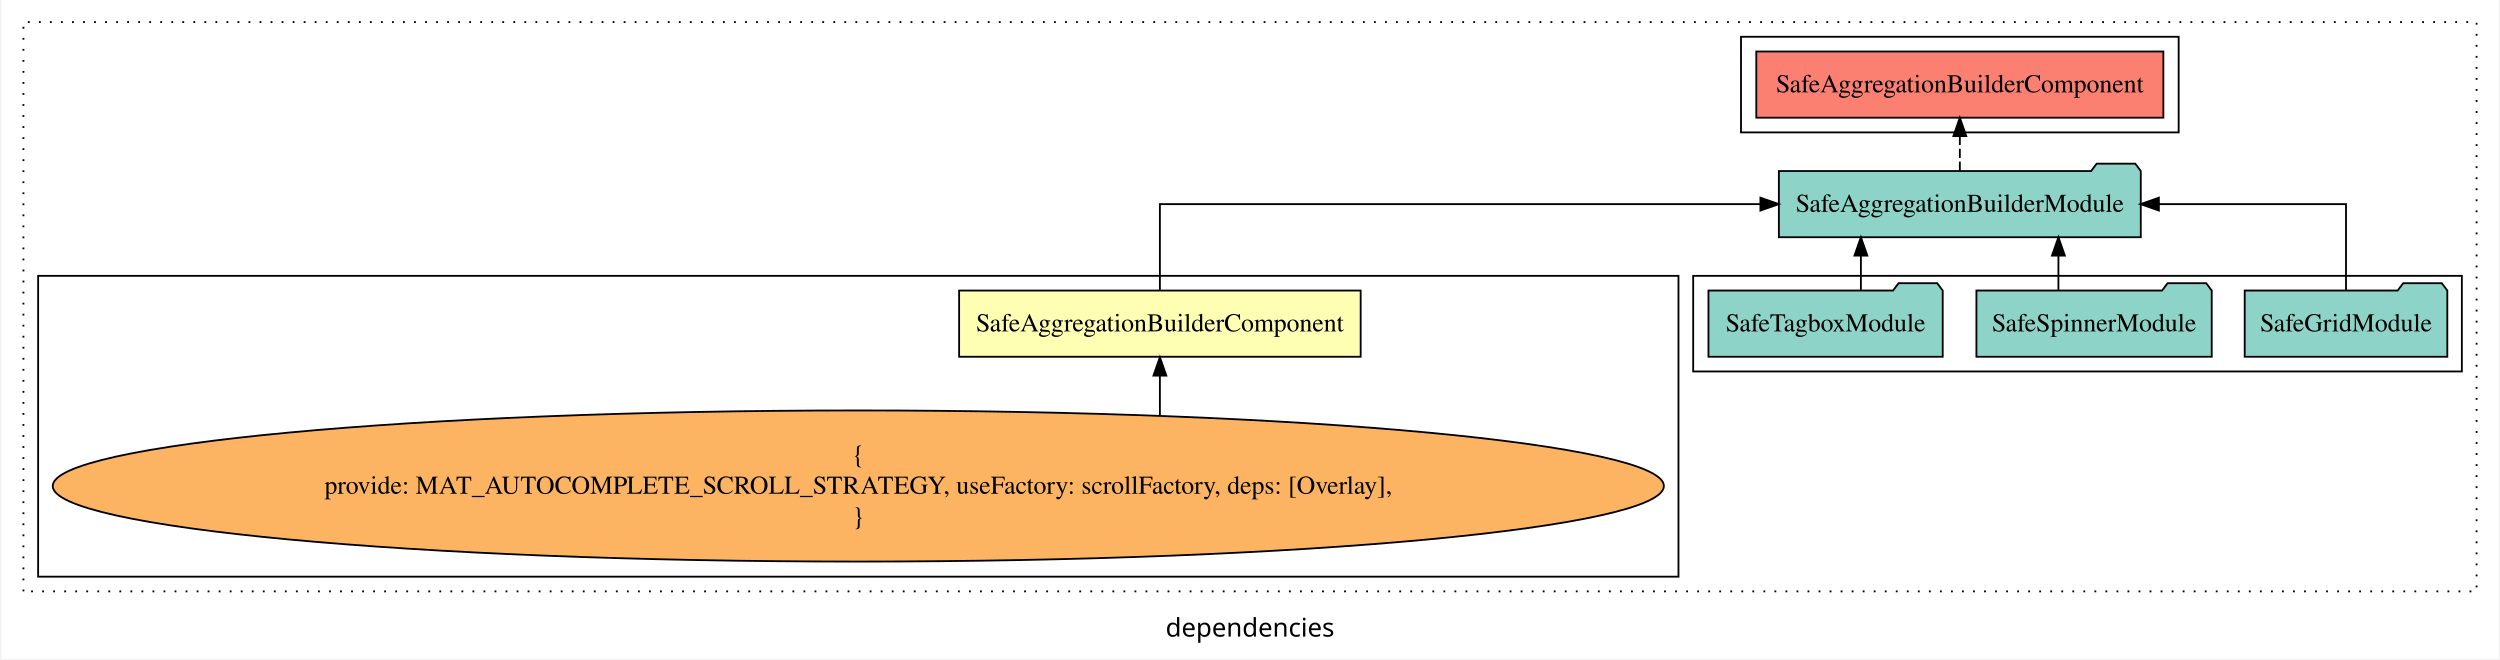
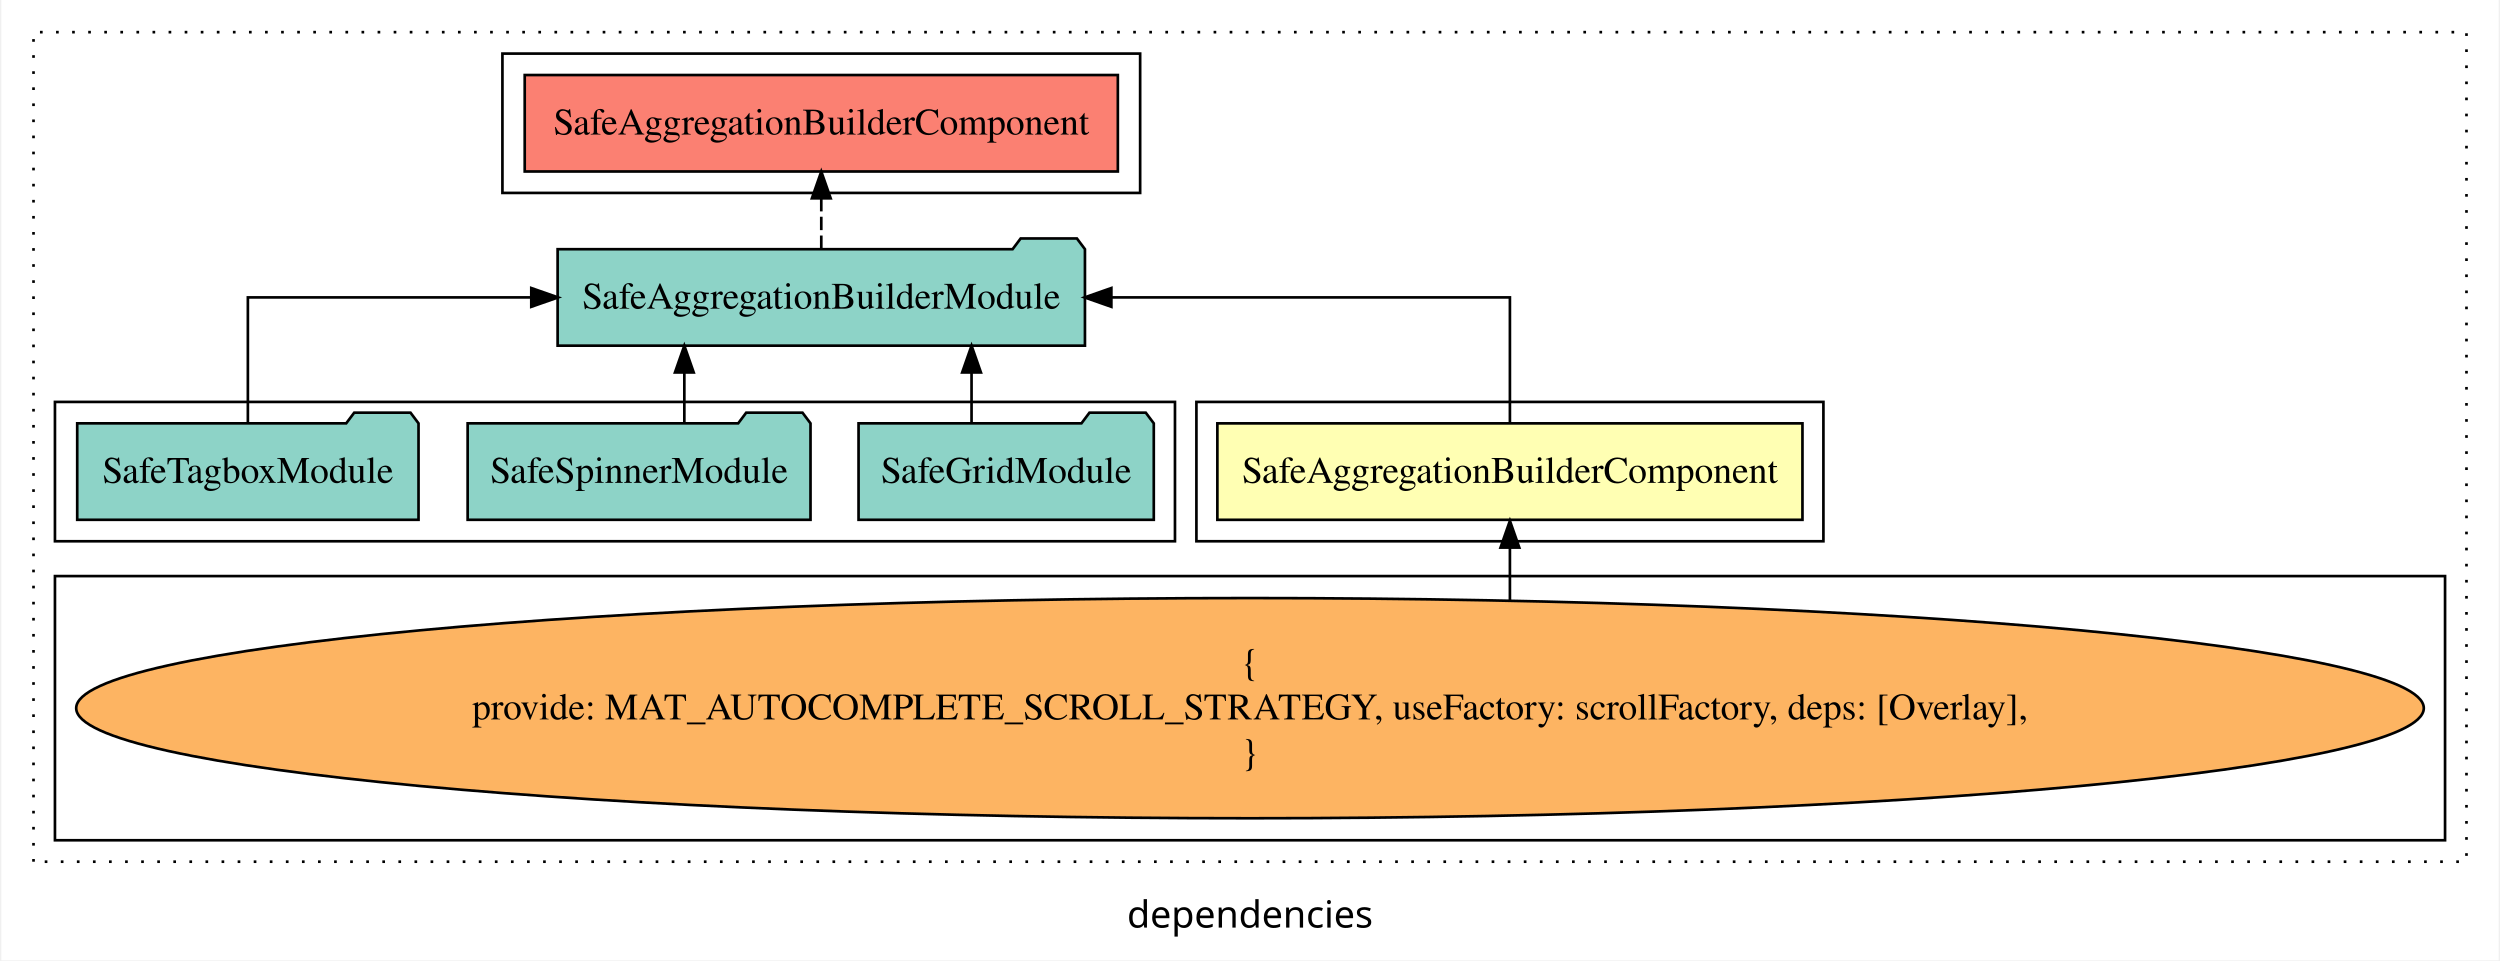
- <svg xmlns="http://www.w3.org/2000/svg" width="1358pt" height="358pt" viewBox="0.00 0.00 1358.00 358.39">
+ <svg xmlns="http://www.w3.org/2000/svg" width="932pt" height="358pt" viewBox="0.00 0.00 932.00 358.39">
  <g id="graph0" class="graph" transform="scale(1 1) rotate(0) translate(4 354.39)">
-     <polygon fill="white" stroke="transparent" points="-4,4 -4,-354.39 1354,-354.39 1354,4 -4,4" />
-     <text text-anchor="middle" x="675" y="-8.2" font-family="sans-serif" font-size="14.00">dependencies</text>
+     <polygon fill="white" stroke="transparent" points="-4,4 -4,-354.39 928,-354.39 928,4 -4,4" />
+     <text text-anchor="middle" x="462" y="-8.2" font-family="sans-serif" font-size="14.00">dependencies</text>
    <g id="clust1" class="cluster">
-       <polygon fill="none" stroke="black" stroke-dasharray="1,5" points="8,-32.8 8,-342.39 1342,-342.39 1342,-32.8 8,-32.8" />
+       <polygon fill="none" stroke="black" stroke-dasharray="1,5" points="8,-32.8 8,-342.39 916,-342.39 916,-32.8 8,-32.8" />
+     </g>
+     <g id="clust2" class="cluster">
+       <polygon fill="none" stroke="black" points="442,-152.39 442,-204.39 676,-204.39 676,-152.39 442,-152.39" />
+     </g>
+     <g id="clust5" class="cluster">
+       <polygon fill="none" stroke="black" points="183,-282.39 183,-334.39 421,-334.39 421,-282.39 183,-282.39" />
+     </g>
+     <g id="clust3" class="cluster">
+       <polygon fill="none" stroke="black" points="16,-40.8 16,-139.39 908,-139.39 908,-40.8 16,-40.8" />
    </g>
    <g id="clust4" class="cluster">
-       <polygon fill="none" stroke="black" points="916,-152.39 916,-204.39 1334,-204.39 1334,-152.39 916,-152.39" />
-     </g>
-     <g id="clust5" class="cluster">
-       <polygon fill="none" stroke="black" points="942,-282.39 942,-334.39 1180,-334.39 1180,-282.39 942,-282.39" />
-     </g>
-     <g id="clust3" class="cluster">
-       <polygon fill="none" stroke="black" points="16,-40.8 16,-204.39 908,-204.39 908,-40.8 16,-40.8" />
+       <polygon fill="none" stroke="black" points="16,-152.39 16,-204.39 434,-204.39 434,-152.39 16,-152.39" />
    </g>
    <g id="node1" class="node">
-       <polygon fill="#ffffb3" stroke="black" points="735.18,-196.39 516.82,-196.39 516.82,-160.39 735.18,-160.39 735.18,-196.39" />
-       <text text-anchor="middle" x="626" y="-174.19" font-family="Times,serif" font-size="14.00">SafeAggregationBuilderComponent</text>
+       <polygon fill="#ffffb3" stroke="black" points="668.18,-196.39 449.82,-196.39 449.82,-160.39 668.18,-160.39 668.18,-196.39" />
+       <text text-anchor="middle" x="559" y="-174.19" font-family="Times,serif" font-size="14.00">SafeAggregationBuilderComponent</text>
    </g>
    <g id="node2" class="node">
-       <polygon fill="#8dd3c7" stroke="black" points="1159.4,-261.39 1156.4,-265.39 1135.4,-265.39 1132.4,-261.39 962.6,-261.39 962.6,-225.39 1159.4,-225.39 1159.4,-261.39" />
-       <text text-anchor="middle" x="1061" y="-239.19" font-family="Times,serif" font-size="14.00">SafeAggregationBuilderModule</text>
+       <polygon fill="#8dd3c7" stroke="black" points="400.4,-261.39 397.4,-265.39 376.4,-265.39 373.4,-261.39 203.6,-261.39 203.6,-225.39 400.4,-225.39 400.4,-261.39" />
+       <text text-anchor="middle" x="302" y="-239.19" font-family="Times,serif" font-size="14.00">SafeAggregationBuilderModule</text>
    </g>
    <g id="edge1" class="edge">
-       <path fill="none" stroke="black" d="M626,-196.5C626,-215.73 626,-243.39 626,-243.39 626,-243.39 952.56,-243.39 952.56,-243.39" />
-       <polygon fill="black" stroke="black" points="952.56,-246.89 962.56,-243.39 952.56,-239.89 952.56,-246.89" />
+       <path fill="none" stroke="black" d="M559,-196.5C559,-215.73 559,-243.39 559,-243.39 559,-243.39 410.26,-243.39 410.26,-243.39" />
+       <polygon fill="black" stroke="black" points="410.26,-239.89 400.26,-243.39 410.26,-246.89 410.26,-239.89" />
    </g>
    <g id="node7" class="node">
-       <polygon fill="#fb8072" stroke="black" points="1171.68,-326.39 950.32,-326.39 950.32,-290.39 1171.68,-290.39 1171.68,-326.39" />
-       <text text-anchor="middle" x="1061" y="-304.19" font-family="Times,serif" font-size="14.00">SafeAggregationBuilderComponent </text>
+       <polygon fill="#fb8072" stroke="black" points="412.68,-326.39 191.32,-326.39 191.32,-290.39 412.68,-290.39 412.68,-326.39" />
+       <text text-anchor="middle" x="302" y="-304.19" font-family="Times,serif" font-size="14.00">SafeAggregationBuilderComponent </text>
    </g>
    <g id="edge6" class="edge">
-       <path fill="none" stroke="black" stroke-dasharray="5,2" d="M1061,-261.5C1061,-261.5 1061,-280.38 1061,-280.38" />
-       <polygon fill="black" stroke="black" points="1057.5,-280.38 1061,-290.38 1064.5,-280.38 1057.5,-280.38" />
+       <path fill="none" stroke="black" stroke-dasharray="5,2" d="M302,-261.5C302,-261.5 302,-280.38 302,-280.38" />
+       <polygon fill="black" stroke="black" points="298.5,-280.38 302,-290.38 305.5,-280.38 298.5,-280.38" />
    </g>
    <g id="node3" class="node">
      <ellipse fill="#fdb462" stroke="black" cx="462" cy="-90.1" rx="438.07" ry="41.09" />
      <text text-anchor="middle" x="462" y="-102.7" font-family="Times,serif" font-size="14.00">{</text>
      <text text-anchor="middle" x="462" y="-85.9" font-family="Times,serif" font-size="14.00">    provide: MAT_AUTOCOMPLETE_SCROLL_STRATEGY, useFactory: scrollFactory, deps: [Overlay],</text>
      <text text-anchor="middle" x="462" y="-69.1" font-family="Times,serif" font-size="14.00">}</text>
    </g>
    <g id="edge2" class="edge">
-       <path fill="none" stroke="black" d="M626,-128.57C626,-128.57 626,-150.13 626,-150.13" />
-       <polygon fill="black" stroke="black" points="622.5,-150.13 626,-160.13 629.5,-150.13 622.5,-150.13" />
+       <path fill="none" stroke="black" d="M559,-130.37C559,-130.37 559,-150.03 559,-150.03" />
+       <polygon fill="black" stroke="black" points="555.5,-150.03 559,-160.03 562.5,-150.03 555.5,-150.03" />
    </g>
    <g id="node4" class="node">
-       <polygon fill="#8dd3c7" stroke="black" points="1326.09,-196.39 1323.09,-200.39 1302.09,-200.39 1299.09,-196.39 1215.91,-196.39 1215.91,-160.39 1326.09,-160.39 1326.09,-196.39" />
-       <text text-anchor="middle" x="1271" y="-174.19" font-family="Times,serif" font-size="14.00">SafeGridModule</text>
+       <polygon fill="#8dd3c7" stroke="black" points="426.09,-196.39 423.09,-200.39 402.09,-200.39 399.09,-196.39 315.91,-196.39 315.91,-160.39 426.09,-160.39 426.09,-196.39" />
+       <text text-anchor="middle" x="371" y="-174.19" font-family="Times,serif" font-size="14.00">SafeGridModule</text>
    </g>
    <g id="edge3" class="edge">
-       <path fill="none" stroke="black" d="M1271,-196.5C1271,-215.73 1271,-243.39 1271,-243.39 1271,-243.39 1169.24,-243.39 1169.24,-243.39" />
-       <polygon fill="black" stroke="black" points="1169.24,-239.89 1159.24,-243.39 1169.24,-246.89 1169.24,-239.89" />
+       <path fill="none" stroke="black" d="M358.08,-196.5C358.08,-196.5 358.08,-215.38 358.08,-215.38" />
+       <polygon fill="black" stroke="black" points="354.58,-215.38 358.08,-225.38 361.58,-215.38 354.58,-215.38" />
    </g>
    <g id="node5" class="node">
-       <polygon fill="#8dd3c7" stroke="black" points="1197.98,-196.39 1194.98,-200.39 1173.98,-200.39 1170.98,-196.39 1070.02,-196.39 1070.02,-160.39 1197.98,-160.39 1197.98,-196.39" />
-       <text text-anchor="middle" x="1134" y="-174.19" font-family="Times,serif" font-size="14.00">SafeSpinnerModule</text>
+       <polygon fill="#8dd3c7" stroke="black" points="297.98,-196.39 294.98,-200.39 273.98,-200.39 270.98,-196.39 170.02,-196.39 170.02,-160.39 297.98,-160.39 297.98,-196.39" />
+       <text text-anchor="middle" x="234" y="-174.19" font-family="Times,serif" font-size="14.00">SafeSpinnerModule</text>
    </g>
    <g id="edge4" class="edge">
-       <path fill="none" stroke="black" d="M1114.61,-196.5C1114.61,-196.5 1114.61,-215.38 1114.61,-215.38" />
-       <polygon fill="black" stroke="black" points="1111.11,-215.38 1114.61,-225.38 1118.11,-215.38 1111.11,-215.38" />
+       <path fill="none" stroke="black" d="M250.89,-196.5C250.89,-196.5 250.89,-215.38 250.89,-215.38" />
+       <polygon fill="black" stroke="black" points="247.39,-215.38 250.89,-225.38 254.39,-215.38 247.39,-215.38" />
    </g>
    <g id="node6" class="node">
-       <polygon fill="#8dd3c7" stroke="black" points="1051.69,-196.39 1048.69,-200.39 1027.69,-200.39 1024.69,-196.39 924.31,-196.39 924.31,-160.39 1051.69,-160.39 1051.69,-196.39" />
-       <text text-anchor="middle" x="988" y="-174.19" font-family="Times,serif" font-size="14.00">SafeTagboxModule</text>
+       <polygon fill="#8dd3c7" stroke="black" points="151.69,-196.39 148.69,-200.39 127.69,-200.39 124.69,-196.39 24.31,-196.39 24.31,-160.39 151.69,-160.39 151.69,-196.39" />
+       <text text-anchor="middle" x="88" y="-174.19" font-family="Times,serif" font-size="14.00">SafeTagboxModule</text>
    </g>
    <g id="edge5" class="edge">
-       <path fill="none" stroke="black" d="M1007.2,-196.5C1007.2,-196.5 1007.2,-215.38 1007.2,-215.38" />
-       <polygon fill="black" stroke="black" points="1003.7,-215.38 1007.2,-225.38 1010.7,-215.38 1003.7,-215.38" />
+       <path fill="none" stroke="black" d="M88,-196.5C88,-215.73 88,-243.39 88,-243.39 88,-243.39 193.77,-243.39 193.77,-243.39" />
+       <polygon fill="black" stroke="black" points="193.77,-246.89 203.77,-243.39 193.77,-239.89 193.77,-246.89" />
    </g>
  </g>
</svg>
